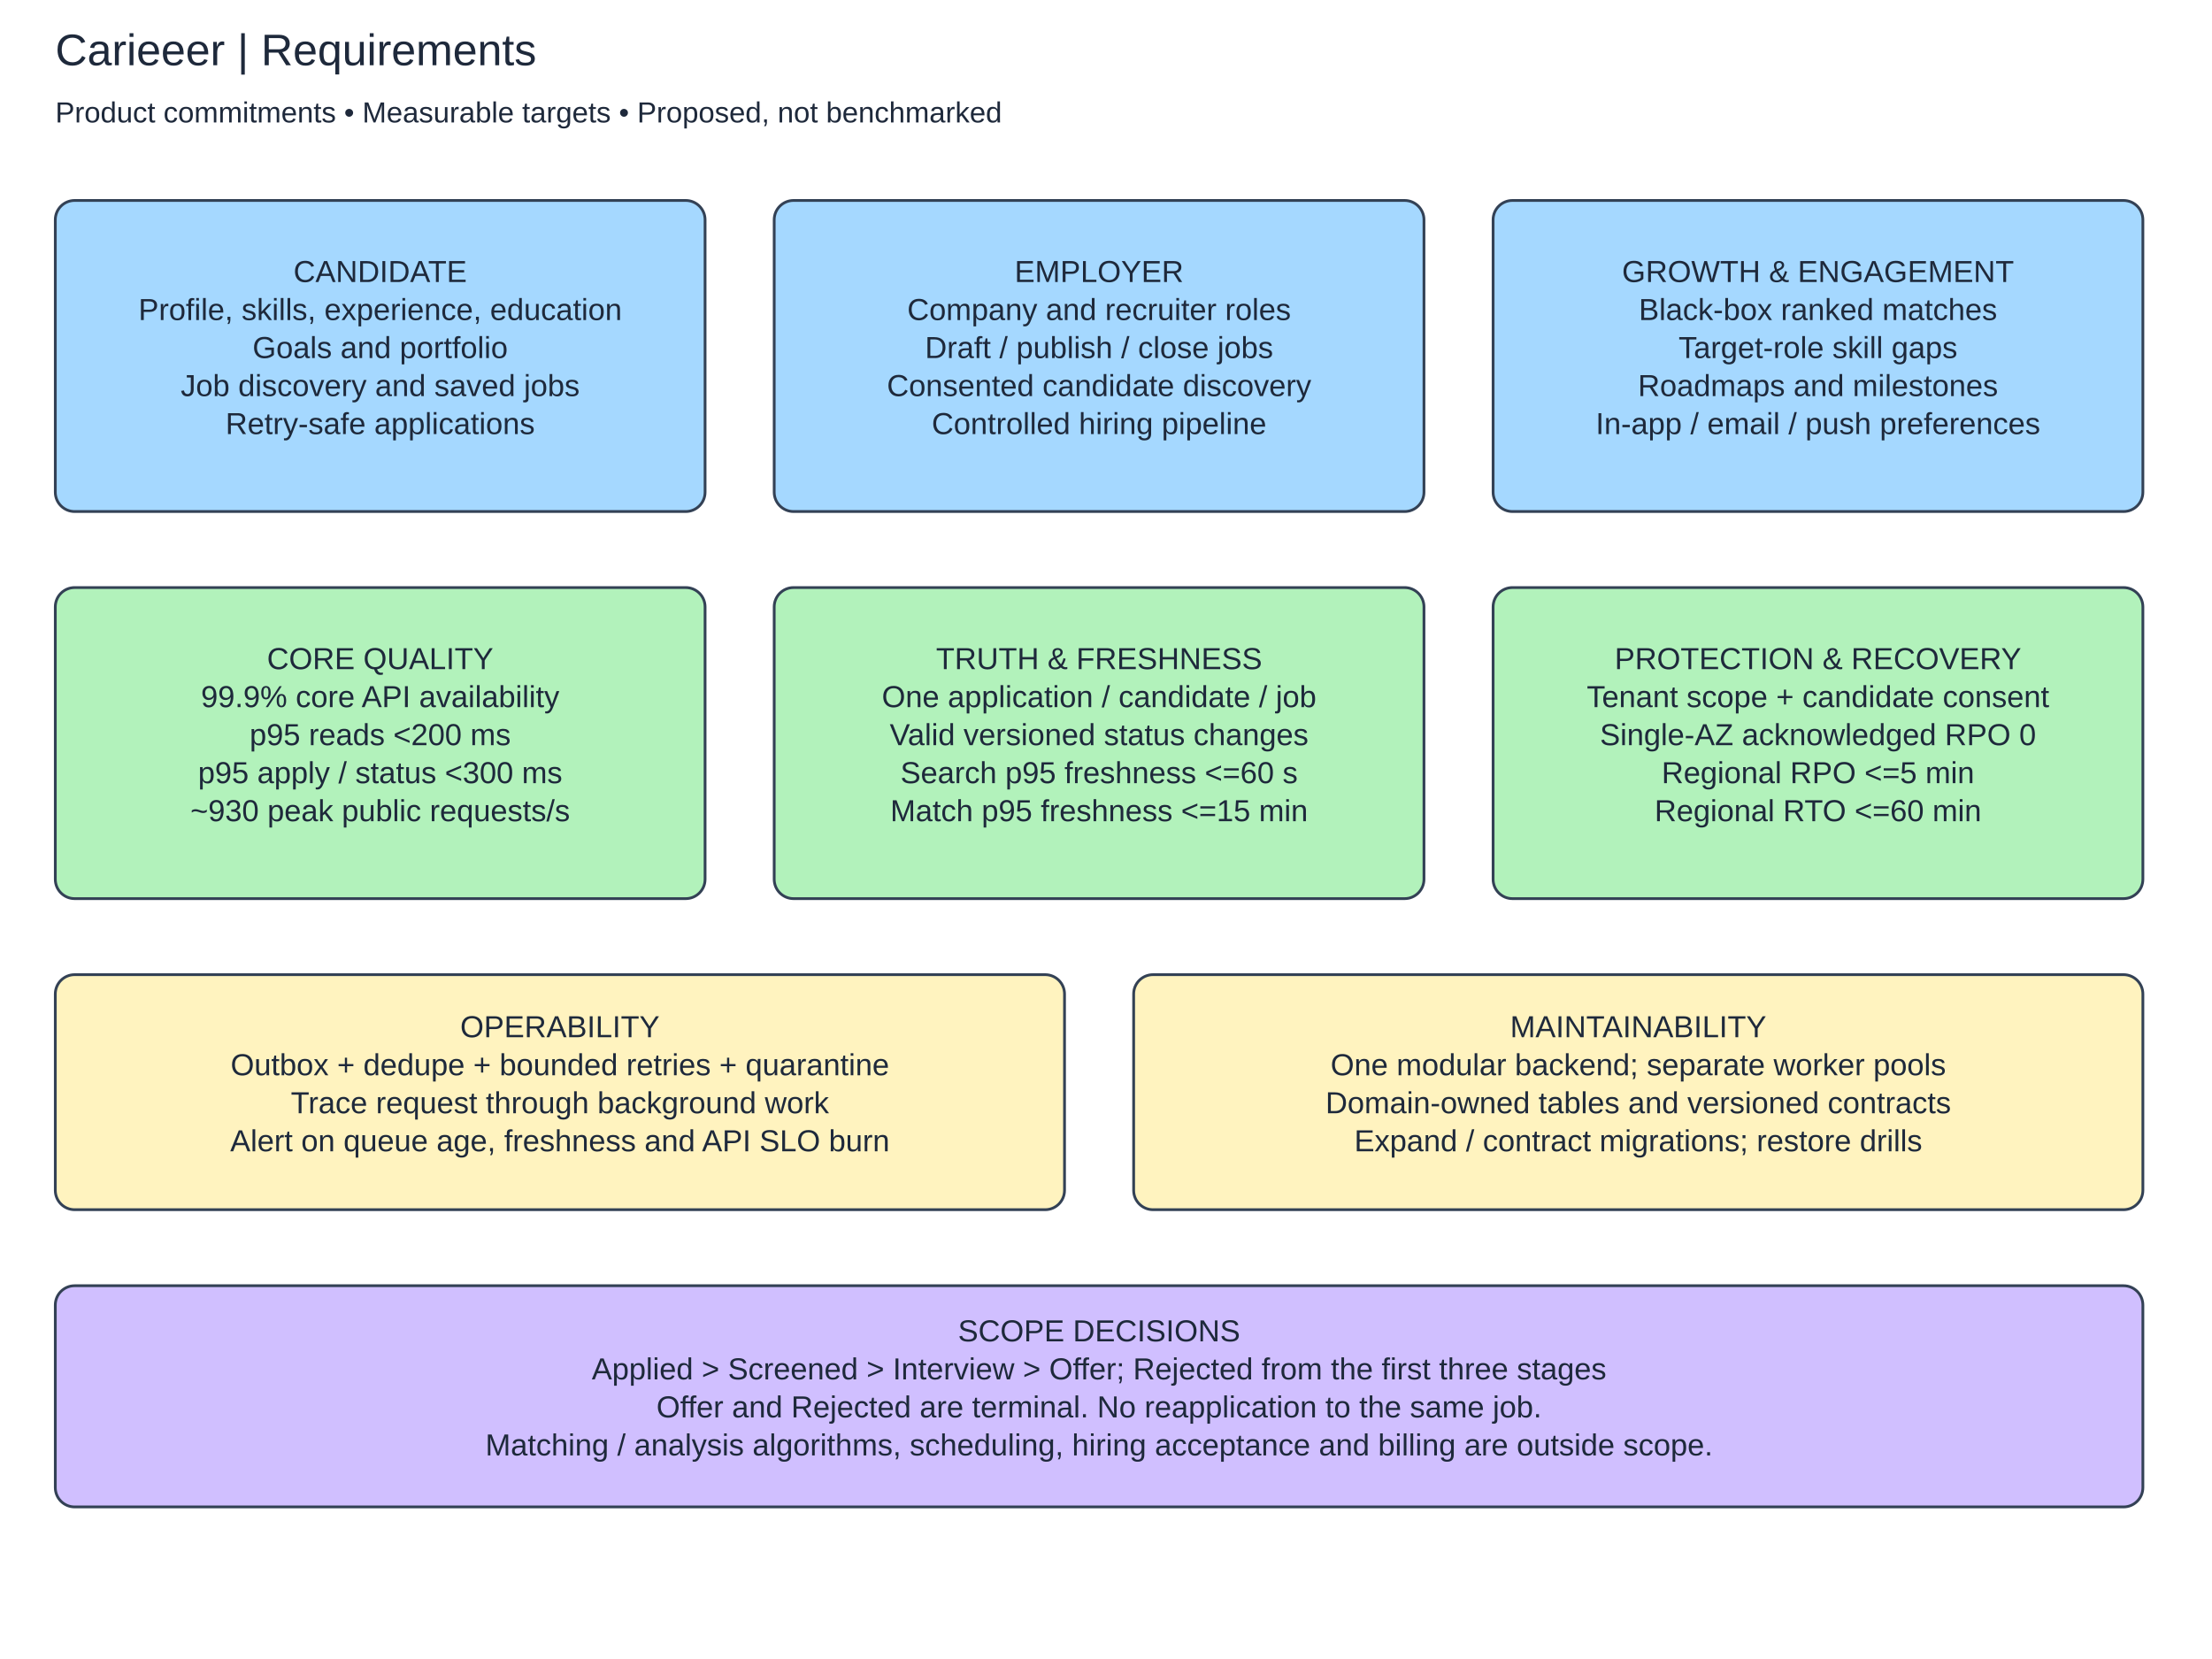
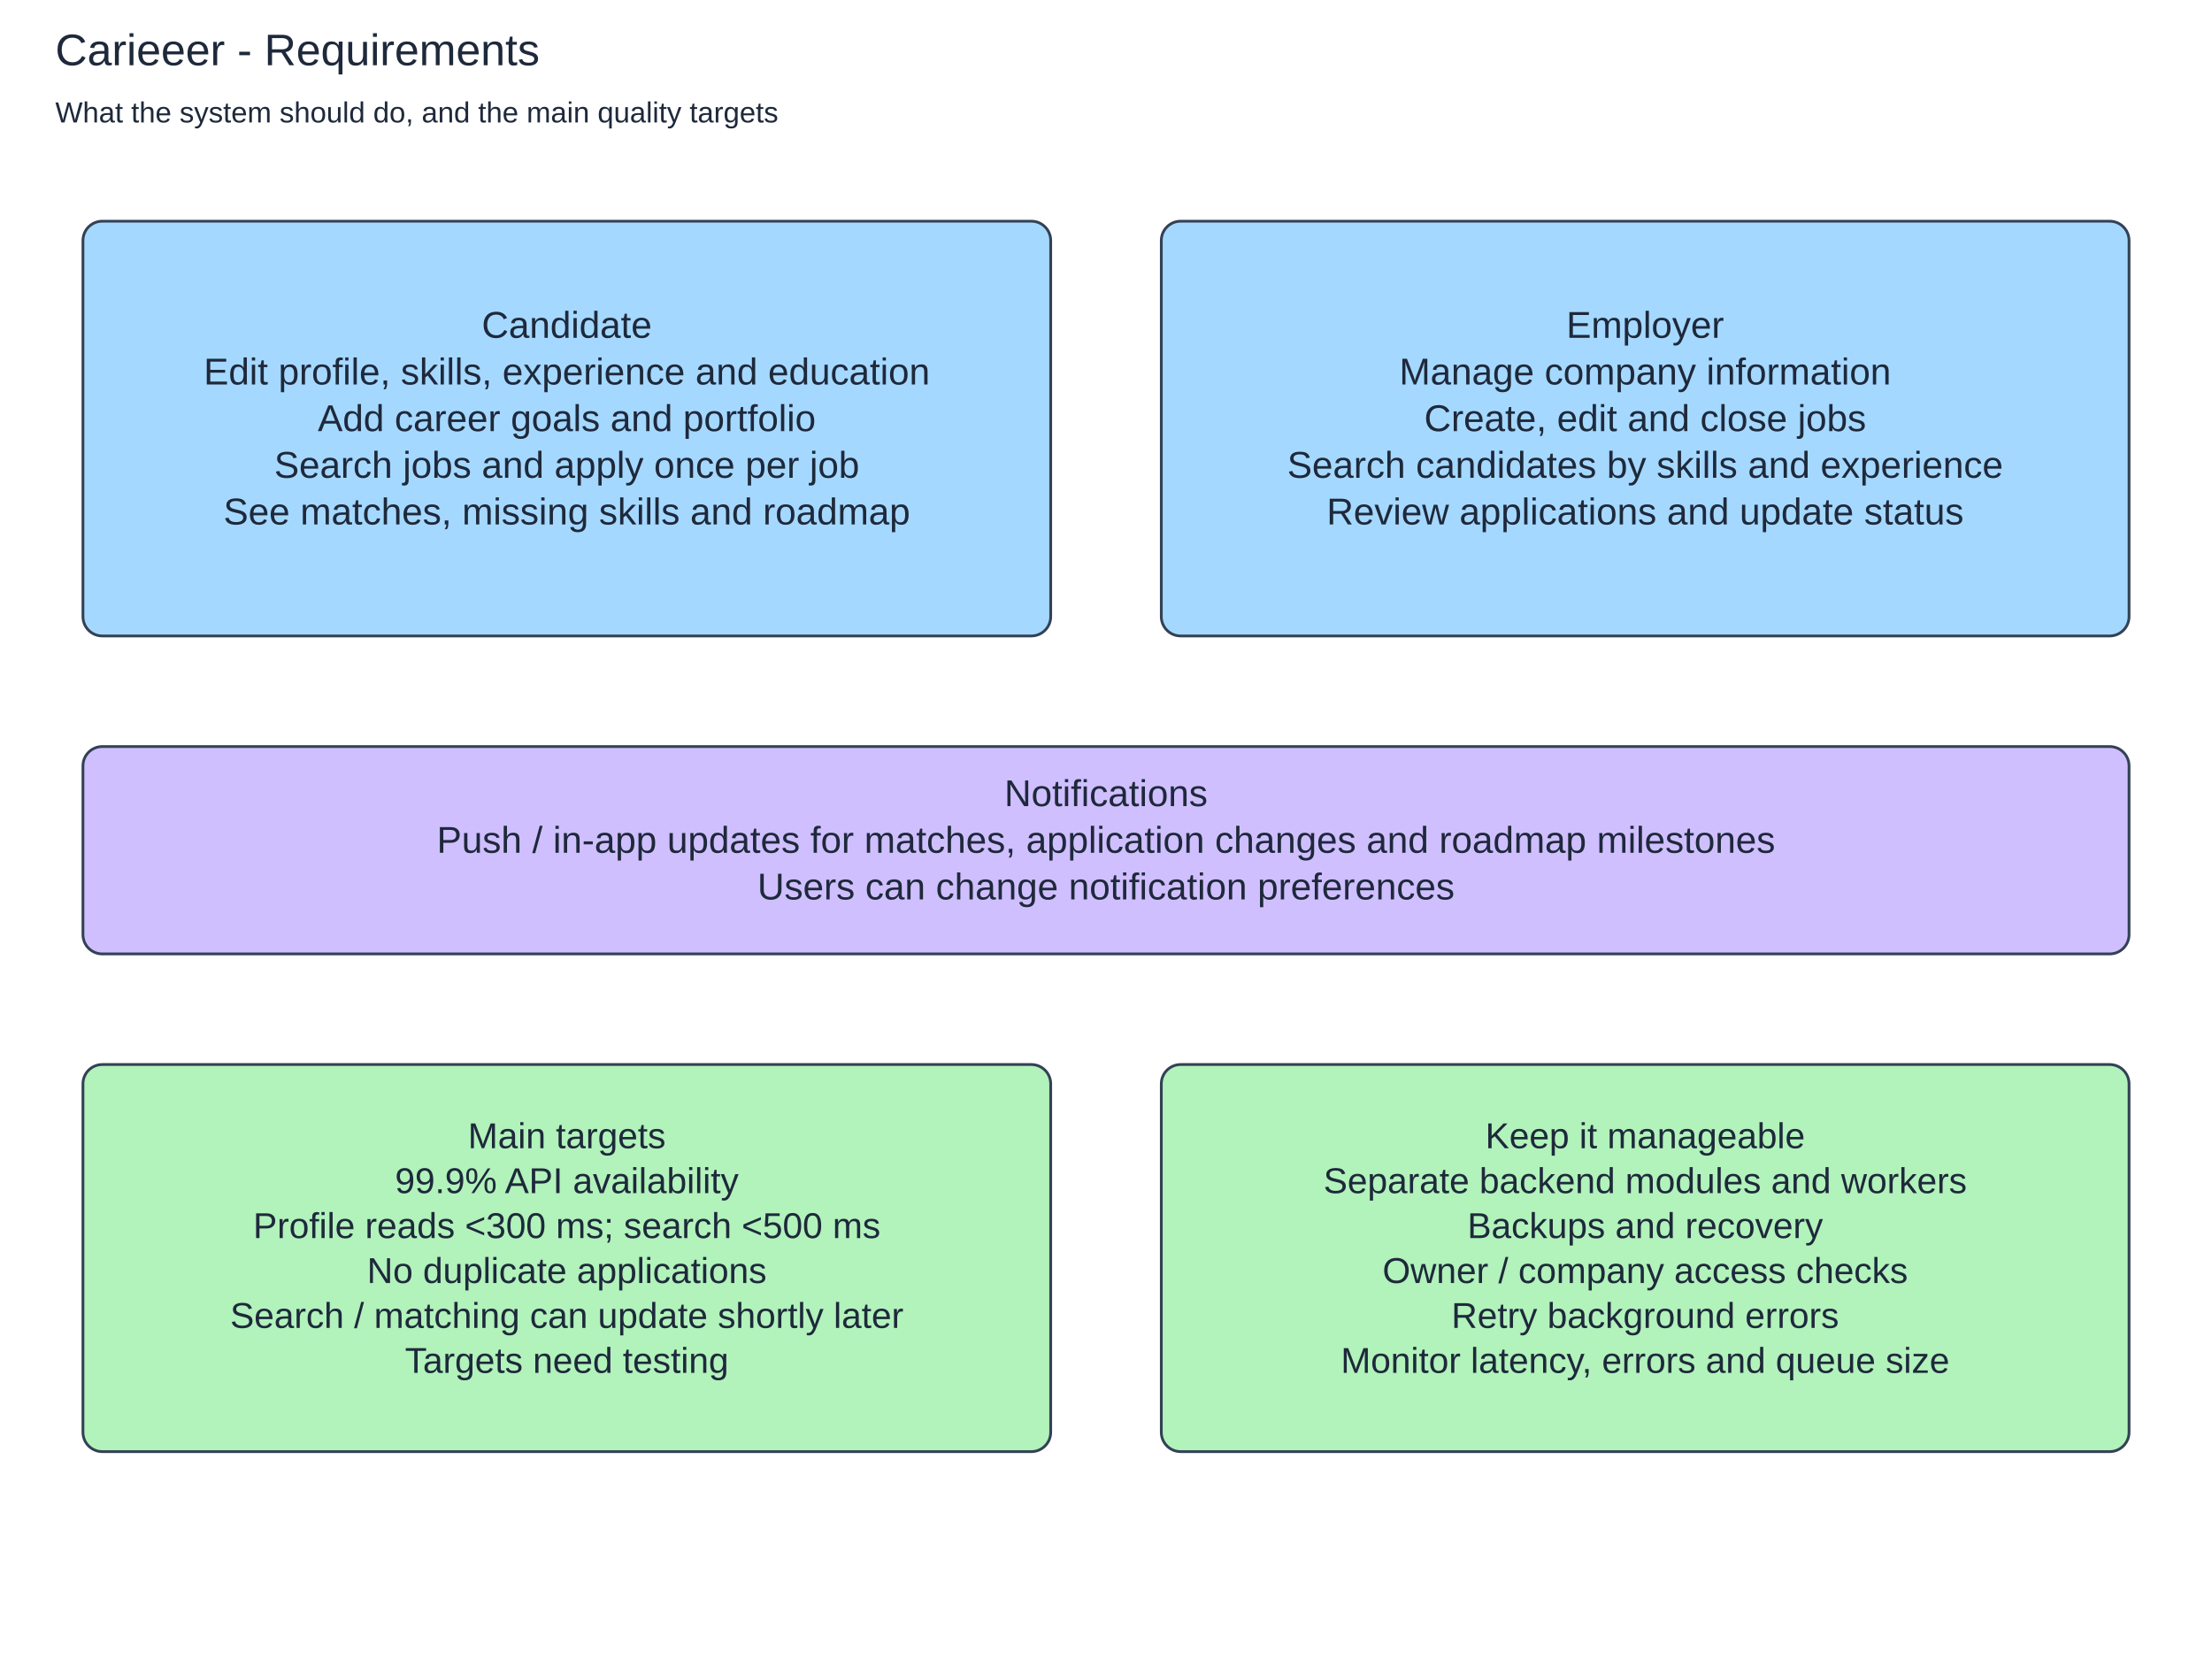
<svg xmlns="http://www.w3.org/2000/svg" width="1600" height="1200" viewBox="0 0 1600 1200" role="img">
  <defs>
    <marker id="sync" markerWidth="10" markerHeight="10" refX="9" refY="3" orient="auto" markerUnits="strokeWidth">
      <path d="M0,0 L0,6 L9,3 z" fill="#334155" />
    </marker>
    <marker id="async" markerWidth="10" markerHeight="10" refX="9" refY="3" orient="auto" markerUnits="strokeWidth">
      <path d="M0,0 L0,6 L9,3 z" fill="#7c3aed" />
    </marker>
  </defs>
  <rect width="1600" height="1200" fill="white" />
-   <text x="40" y="25" dominant-baseline="hanging" text-anchor="start" font-family="Arial, sans-serif" font-size="32" fill="#1e293b">Carieeer | Requirements</text>
-   <text x="40" y="74" dominant-baseline="hanging" text-anchor="start" font-family="Arial, sans-serif" font-size="21" fill="#1e293b">Product commitments • Measurable targets • Proposed, not benchmarked</text>
-   <rect x="40" y="145" width="470" height="225" rx="14" fill="#a5d8ff" stroke="#334155" stroke-width="2" />
-   <text x="275" y="188.75" dominant-baseline="hanging" text-anchor="middle" font-family="Arial, sans-serif" font-size="22" fill="#1e293b">CANDIDATE</text>
-   <text x="275" y="216.25" dominant-baseline="hanging" text-anchor="middle" font-family="Arial, sans-serif" font-size="22" fill="#1e293b">Profile, skills, experience, education</text>
-   <text x="275" y="243.75" dominant-baseline="hanging" text-anchor="middle" font-family="Arial, sans-serif" font-size="22" fill="#1e293b">Goals and portfolio</text>
-   <text x="275" y="271.25" dominant-baseline="hanging" text-anchor="middle" font-family="Arial, sans-serif" font-size="22" fill="#1e293b">Job discovery and saved jobs</text>
-   <text x="275" y="298.75" dominant-baseline="hanging" text-anchor="middle" font-family="Arial, sans-serif" font-size="22" fill="#1e293b">Retry-safe applications</text>
-   <rect x="560" y="145" width="470" height="225" rx="14" fill="#a5d8ff" stroke="#334155" stroke-width="2" />
-   <text x="795" y="188.75" dominant-baseline="hanging" text-anchor="middle" font-family="Arial, sans-serif" font-size="22" fill="#1e293b">EMPLOYER</text>
-   <text x="795" y="216.25" dominant-baseline="hanging" text-anchor="middle" font-family="Arial, sans-serif" font-size="22" fill="#1e293b">Company and recruiter roles</text>
-   <text x="795" y="243.75" dominant-baseline="hanging" text-anchor="middle" font-family="Arial, sans-serif" font-size="22" fill="#1e293b">Draft / publish / close jobs</text>
-   <text x="795" y="271.25" dominant-baseline="hanging" text-anchor="middle" font-family="Arial, sans-serif" font-size="22" fill="#1e293b">Consented candidate discovery</text>
-   <text x="795" y="298.75" dominant-baseline="hanging" text-anchor="middle" font-family="Arial, sans-serif" font-size="22" fill="#1e293b">Controlled hiring pipeline</text>
-   <rect x="1080" y="145" width="470" height="225" rx="14" fill="#a5d8ff" stroke="#334155" stroke-width="2" />
-   <text x="1315" y="188.75" dominant-baseline="hanging" text-anchor="middle" font-family="Arial, sans-serif" font-size="22" fill="#1e293b">GROWTH &amp; ENGAGEMENT</text>
-   <text x="1315" y="216.25" dominant-baseline="hanging" text-anchor="middle" font-family="Arial, sans-serif" font-size="22" fill="#1e293b">Black-box ranked matches</text>
-   <text x="1315" y="243.75" dominant-baseline="hanging" text-anchor="middle" font-family="Arial, sans-serif" font-size="22" fill="#1e293b">Target-role skill gaps</text>
-   <text x="1315" y="271.25" dominant-baseline="hanging" text-anchor="middle" font-family="Arial, sans-serif" font-size="22" fill="#1e293b">Roadmaps and milestones</text>
-   <text x="1315" y="298.75" dominant-baseline="hanging" text-anchor="middle" font-family="Arial, sans-serif" font-size="22" fill="#1e293b">In-app / email / push preferences</text>
-   <rect x="40" y="425" width="470" height="225" rx="14" fill="#b2f2bb" stroke="#334155" stroke-width="2" />
-   <text x="275" y="468.75" dominant-baseline="hanging" text-anchor="middle" font-family="Arial, sans-serif" font-size="22" fill="#1e293b">CORE QUALITY</text>
-   <text x="275" y="496.25" dominant-baseline="hanging" text-anchor="middle" font-family="Arial, sans-serif" font-size="22" fill="#1e293b">99.9% core API availability</text>
-   <text x="275" y="523.75" dominant-baseline="hanging" text-anchor="middle" font-family="Arial, sans-serif" font-size="22" fill="#1e293b">p95 reads &lt;200 ms</text>
-   <text x="275" y="551.25" dominant-baseline="hanging" text-anchor="middle" font-family="Arial, sans-serif" font-size="22" fill="#1e293b">p95 apply / status &lt;300 ms</text>
-   <text x="275" y="578.75" dominant-baseline="hanging" text-anchor="middle" font-family="Arial, sans-serif" font-size="22" fill="#1e293b">~930 peak public requests/s</text>
-   <rect x="560" y="425" width="470" height="225" rx="14" fill="#b2f2bb" stroke="#334155" stroke-width="2" />
-   <text x="795" y="468.75" dominant-baseline="hanging" text-anchor="middle" font-family="Arial, sans-serif" font-size="22" fill="#1e293b">TRUTH &amp; FRESHNESS</text>
-   <text x="795" y="496.25" dominant-baseline="hanging" text-anchor="middle" font-family="Arial, sans-serif" font-size="22" fill="#1e293b">One application / candidate / job</text>
-   <text x="795" y="523.75" dominant-baseline="hanging" text-anchor="middle" font-family="Arial, sans-serif" font-size="22" fill="#1e293b">Valid versioned status changes</text>
-   <text x="795" y="551.25" dominant-baseline="hanging" text-anchor="middle" font-family="Arial, sans-serif" font-size="22" fill="#1e293b">Search p95 freshness &lt;=60 s</text>
-   <text x="795" y="578.75" dominant-baseline="hanging" text-anchor="middle" font-family="Arial, sans-serif" font-size="22" fill="#1e293b">Match p95 freshness &lt;=15 min</text>
-   <rect x="1080" y="425" width="470" height="225" rx="14" fill="#b2f2bb" stroke="#334155" stroke-width="2" />
-   <text x="1315" y="468.75" dominant-baseline="hanging" text-anchor="middle" font-family="Arial, sans-serif" font-size="22" fill="#1e293b">PROTECTION &amp; RECOVERY</text>
-   <text x="1315" y="496.25" dominant-baseline="hanging" text-anchor="middle" font-family="Arial, sans-serif" font-size="22" fill="#1e293b">Tenant scope + candidate consent</text>
-   <text x="1315" y="523.75" dominant-baseline="hanging" text-anchor="middle" font-family="Arial, sans-serif" font-size="22" fill="#1e293b">Single-AZ acknowledged RPO 0</text>
-   <text x="1315" y="551.25" dominant-baseline="hanging" text-anchor="middle" font-family="Arial, sans-serif" font-size="22" fill="#1e293b">Regional RPO &lt;=5 min</text>
-   <text x="1315" y="578.75" dominant-baseline="hanging" text-anchor="middle" font-family="Arial, sans-serif" font-size="22" fill="#1e293b">Regional RTO &lt;=60 min</text>
-   <rect x="40" y="705" width="730" height="170" rx="14" fill="#fff3bf" stroke="#334155" stroke-width="2" />
-   <text x="405" y="735" dominant-baseline="hanging" text-anchor="middle" font-family="Arial, sans-serif" font-size="22" fill="#1e293b">OPERABILITY</text>
-   <text x="405" y="762.5" dominant-baseline="hanging" text-anchor="middle" font-family="Arial, sans-serif" font-size="22" fill="#1e293b">Outbox + dedupe + bounded retries + quarantine</text>
-   <text x="405" y="790" dominant-baseline="hanging" text-anchor="middle" font-family="Arial, sans-serif" font-size="22" fill="#1e293b">Trace request through background work</text>
-   <text x="405" y="817.5" dominant-baseline="hanging" text-anchor="middle" font-family="Arial, sans-serif" font-size="22" fill="#1e293b">Alert on queue age, freshness and API SLO burn</text>
-   <rect x="820" y="705" width="730" height="170" rx="14" fill="#fff3bf" stroke="#334155" stroke-width="2" />
-   <text x="1185" y="735" dominant-baseline="hanging" text-anchor="middle" font-family="Arial, sans-serif" font-size="22" fill="#1e293b">MAINTAINABILITY</text>
-   <text x="1185" y="762.5" dominant-baseline="hanging" text-anchor="middle" font-family="Arial, sans-serif" font-size="22" fill="#1e293b">One modular backend; separate worker pools</text>
-   <text x="1185" y="790" dominant-baseline="hanging" text-anchor="middle" font-family="Arial, sans-serif" font-size="22" fill="#1e293b">Domain-owned tables and versioned contracts</text>
-   <text x="1185" y="817.5" dominant-baseline="hanging" text-anchor="middle" font-family="Arial, sans-serif" font-size="22" fill="#1e293b">Expand / contract migrations; restore drills</text>
-   <rect x="40" y="930" width="1510" height="160" rx="14" fill="#d0bfff" stroke="#334155" stroke-width="2" />
-   <text x="795" y="955" dominant-baseline="hanging" text-anchor="middle" font-family="Arial, sans-serif" font-size="22" fill="#1e293b">SCOPE DECISIONS</text>
-   <text x="795" y="982.5" dominant-baseline="hanging" text-anchor="middle" font-family="Arial, sans-serif" font-size="22" fill="#1e293b">Applied &gt; Screened &gt; Interview &gt; Offer; Rejected from the first three stages</text>
-   <text x="795" y="1010" dominant-baseline="hanging" text-anchor="middle" font-family="Arial, sans-serif" font-size="22" fill="#1e293b">Offer and Rejected are terminal. No reapplication to the same job.</text>
-   <text x="795" y="1037.5" dominant-baseline="hanging" text-anchor="middle" font-family="Arial, sans-serif" font-size="22" fill="#1e293b">Matching / analysis algorithms, scheduling, hiring acceptance and billing are outside scope.</text>
+   <text x="40" y="25" dominant-baseline="hanging" text-anchor="start" font-family="Arial, sans-serif" font-size="32" fill="#1e293b">Carieeer - Requirements</text>
+   <text x="40" y="74" dominant-baseline="hanging" text-anchor="start" font-family="Arial, sans-serif" font-size="21" fill="#1e293b">What the system should do, and the main quality targets</text>
+   <rect x="60" y="160" width="700" height="300" rx="14" fill="#a5d8ff" stroke="#334155" stroke-width="2" />
+   <text x="410" y="225.625" dominant-baseline="hanging" text-anchor="middle" font-family="Arial, sans-serif" font-size="27" fill="#1e293b">Candidate</text>
+   <text x="410" y="259.375" dominant-baseline="hanging" text-anchor="middle" font-family="Arial, sans-serif" font-size="27" fill="#1e293b">Edit profile, skills, experience and education</text>
+   <text x="410" y="293.125" dominant-baseline="hanging" text-anchor="middle" font-family="Arial, sans-serif" font-size="27" fill="#1e293b">Add career goals and portfolio</text>
+   <text x="410" y="326.875" dominant-baseline="hanging" text-anchor="middle" font-family="Arial, sans-serif" font-size="27" fill="#1e293b">Search jobs and apply once per job</text>
+   <text x="410" y="360.625" dominant-baseline="hanging" text-anchor="middle" font-family="Arial, sans-serif" font-size="27" fill="#1e293b">See matches, missing skills and roadmap</text>
+   <rect x="840" y="160" width="700" height="300" rx="14" fill="#a5d8ff" stroke="#334155" stroke-width="2" />
+   <text x="1190" y="225.625" dominant-baseline="hanging" text-anchor="middle" font-family="Arial, sans-serif" font-size="27" fill="#1e293b">Employer</text>
+   <text x="1190" y="259.375" dominant-baseline="hanging" text-anchor="middle" font-family="Arial, sans-serif" font-size="27" fill="#1e293b">Manage company information</text>
+   <text x="1190" y="293.125" dominant-baseline="hanging" text-anchor="middle" font-family="Arial, sans-serif" font-size="27" fill="#1e293b">Create, edit and close jobs</text>
+   <text x="1190" y="326.875" dominant-baseline="hanging" text-anchor="middle" font-family="Arial, sans-serif" font-size="27" fill="#1e293b">Search candidates by skills and experience</text>
+   <text x="1190" y="360.625" dominant-baseline="hanging" text-anchor="middle" font-family="Arial, sans-serif" font-size="27" fill="#1e293b">Review applications and update status</text>
+   <rect x="60" y="540" width="1480" height="150" rx="14" fill="#d0bfff" stroke="#334155" stroke-width="2" />
+   <text x="800" y="564.375" dominant-baseline="hanging" text-anchor="middle" font-family="Arial, sans-serif" font-size="27" fill="#1e293b">Notifications</text>
+   <text x="800" y="598.125" dominant-baseline="hanging" text-anchor="middle" font-family="Arial, sans-serif" font-size="27" fill="#1e293b">Push / in-app updates for matches, application changes and roadmap milestones</text>
+   <text x="800" y="631.875" dominant-baseline="hanging" text-anchor="middle" font-family="Arial, sans-serif" font-size="27" fill="#1e293b">Users can change notification preferences</text>
+   <rect x="60" y="770" width="700" height="280" rx="14" fill="#b2f2bb" stroke="#334155" stroke-width="2" />
+   <text x="410" y="812.5" dominant-baseline="hanging" text-anchor="middle" font-family="Arial, sans-serif" font-size="26" fill="#1e293b">Main targets</text>
+   <text x="410" y="845" dominant-baseline="hanging" text-anchor="middle" font-family="Arial, sans-serif" font-size="26" fill="#1e293b">99.9% API availability</text>
+   <text x="410" y="877.5" dominant-baseline="hanging" text-anchor="middle" font-family="Arial, sans-serif" font-size="26" fill="#1e293b">Profile reads &lt;300 ms; search &lt;500 ms</text>
+   <text x="410" y="910" dominant-baseline="hanging" text-anchor="middle" font-family="Arial, sans-serif" font-size="26" fill="#1e293b">No duplicate applications</text>
+   <text x="410" y="942.5" dominant-baseline="hanging" text-anchor="middle" font-family="Arial, sans-serif" font-size="26" fill="#1e293b">Search / matching can update shortly later</text>
+   <text x="410" y="975" dominant-baseline="hanging" text-anchor="middle" font-family="Arial, sans-serif" font-size="26" fill="#1e293b">Targets need testing</text>
+   <rect x="840" y="770" width="700" height="280" rx="14" fill="#b2f2bb" stroke="#334155" stroke-width="2" />
+   <text x="1190" y="812.5" dominant-baseline="hanging" text-anchor="middle" font-family="Arial, sans-serif" font-size="26" fill="#1e293b">Keep it manageable</text>
+   <text x="1190" y="845" dominant-baseline="hanging" text-anchor="middle" font-family="Arial, sans-serif" font-size="26" fill="#1e293b">Separate backend modules and workers</text>
+   <text x="1190" y="877.5" dominant-baseline="hanging" text-anchor="middle" font-family="Arial, sans-serif" font-size="26" fill="#1e293b">Backups and recovery</text>
+   <text x="1190" y="910" dominant-baseline="hanging" text-anchor="middle" font-family="Arial, sans-serif" font-size="26" fill="#1e293b">Owner / company access checks</text>
+   <text x="1190" y="942.5" dominant-baseline="hanging" text-anchor="middle" font-family="Arial, sans-serif" font-size="26" fill="#1e293b">Retry background errors</text>
+   <text x="1190" y="975" dominant-baseline="hanging" text-anchor="middle" font-family="Arial, sans-serif" font-size="26" fill="#1e293b">Monitor latency, errors and queue size</text>
</svg>
